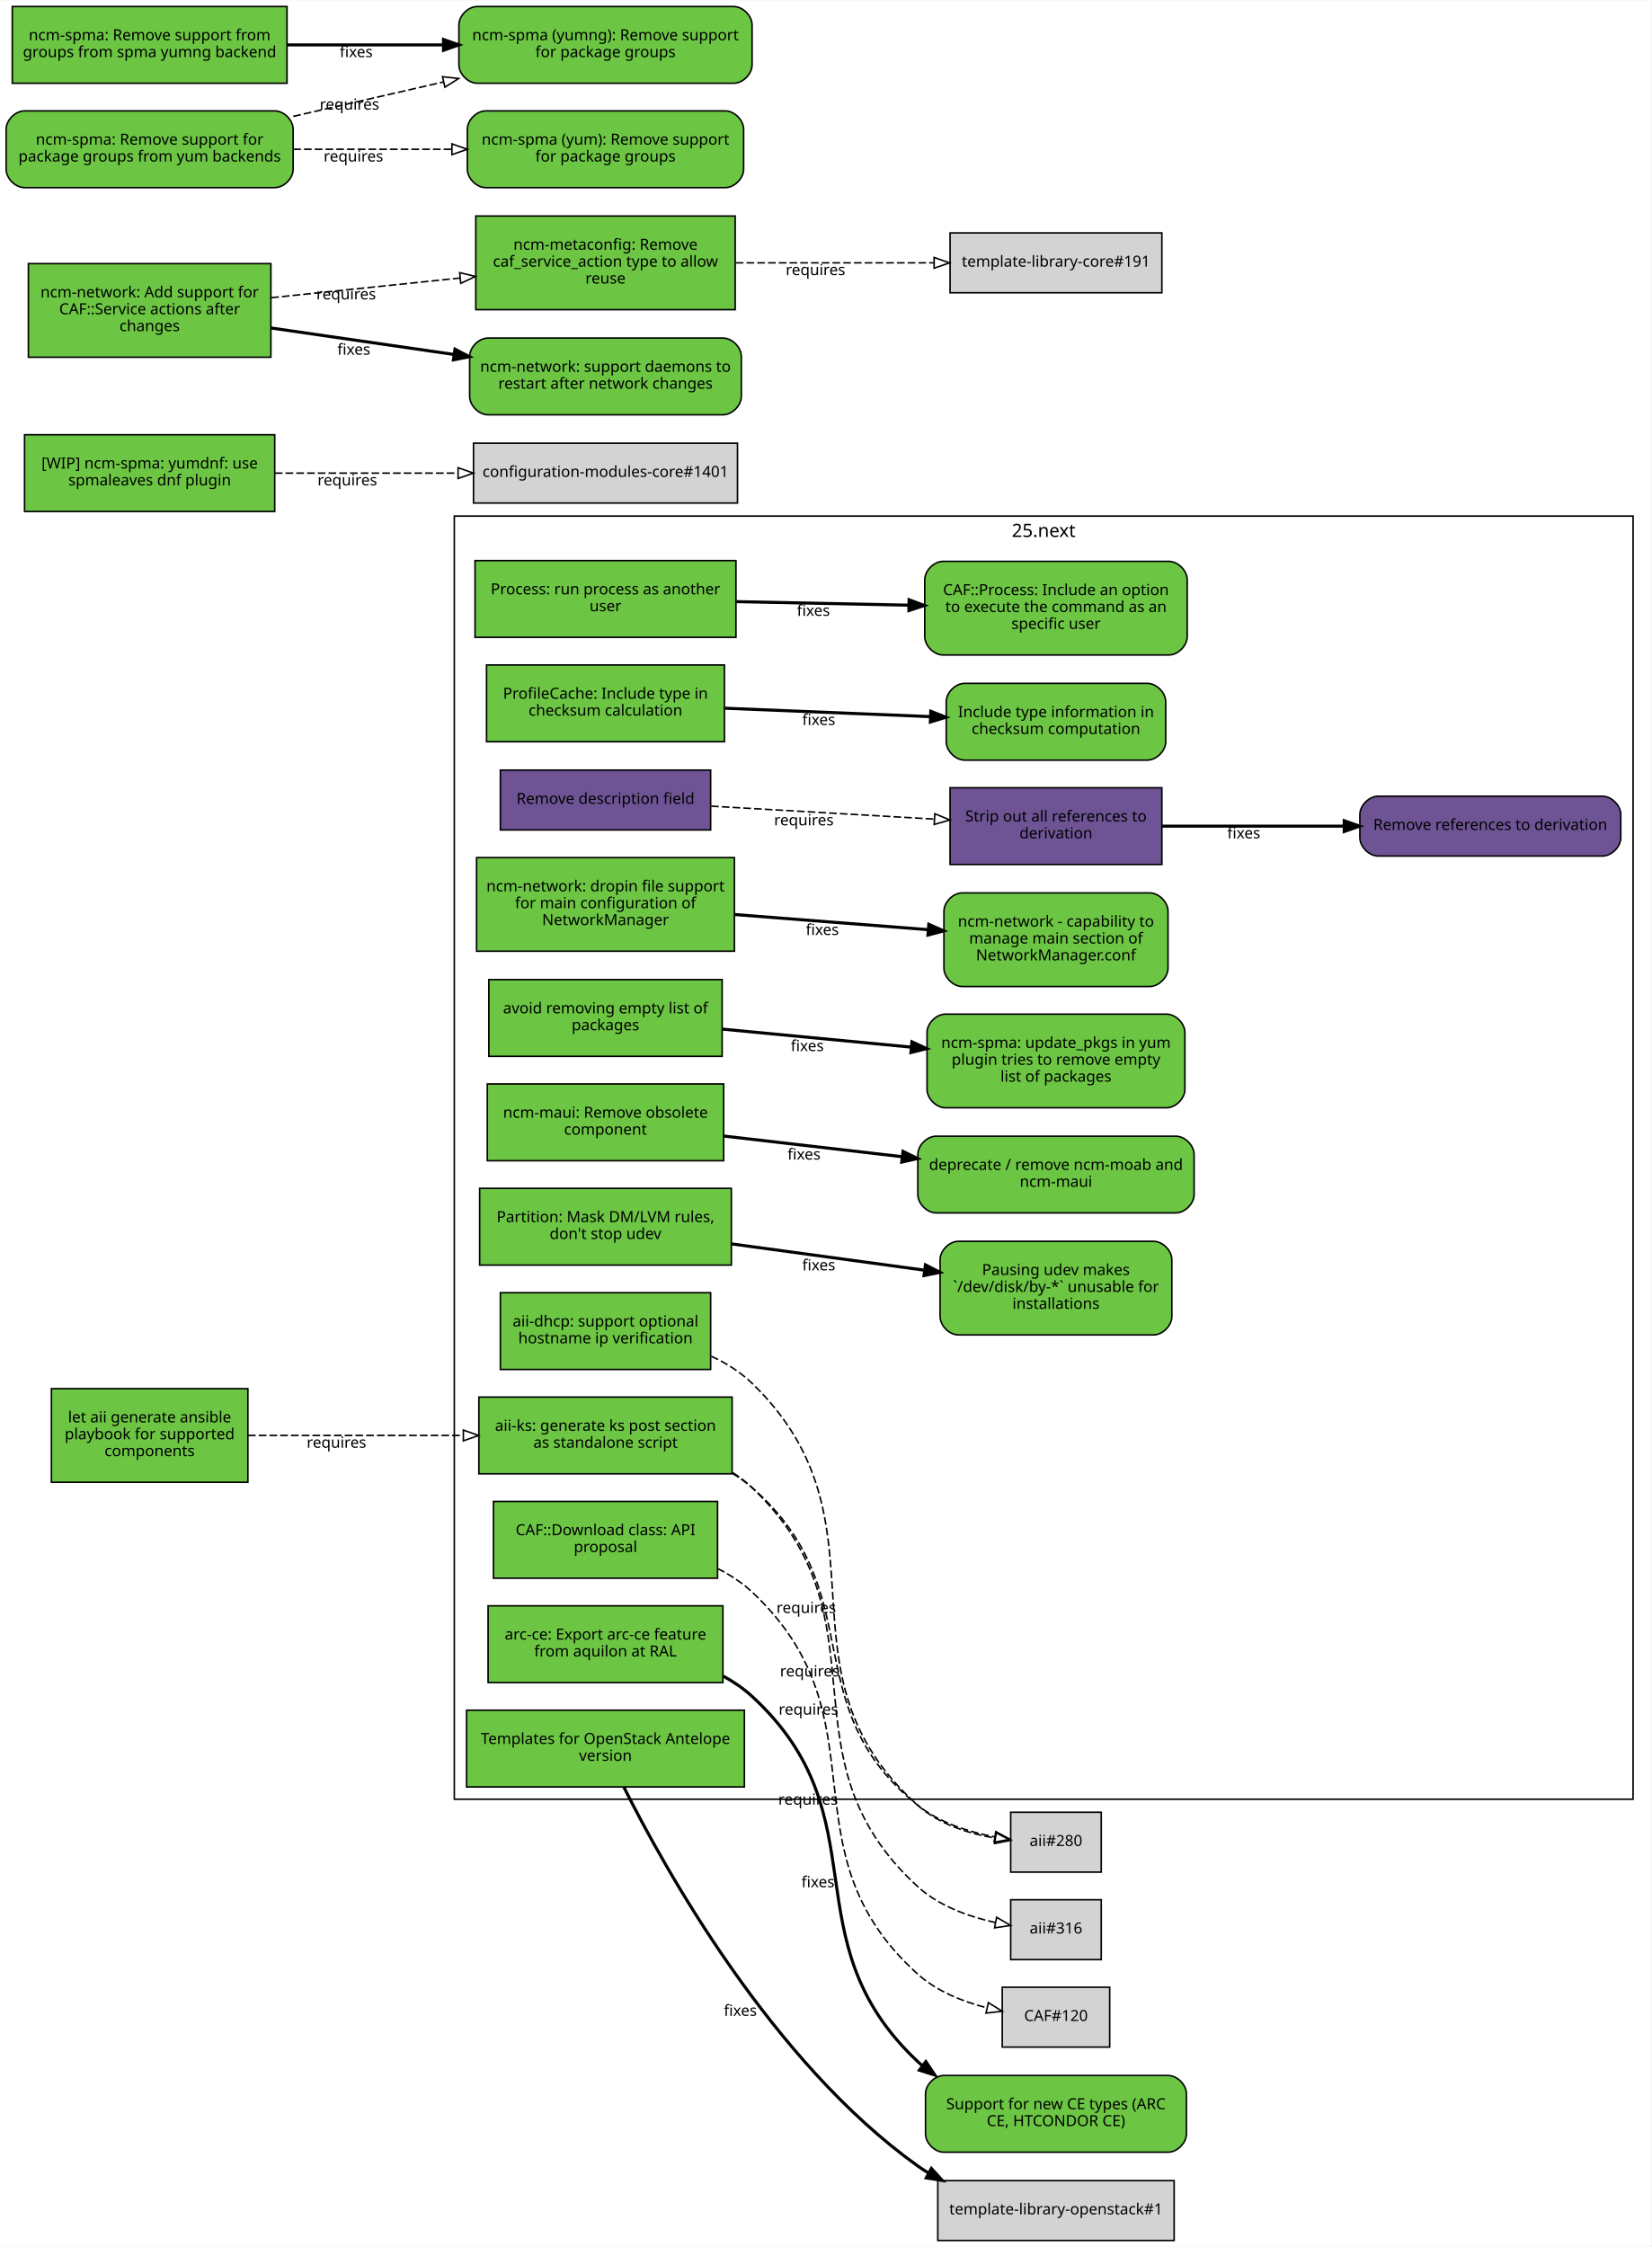
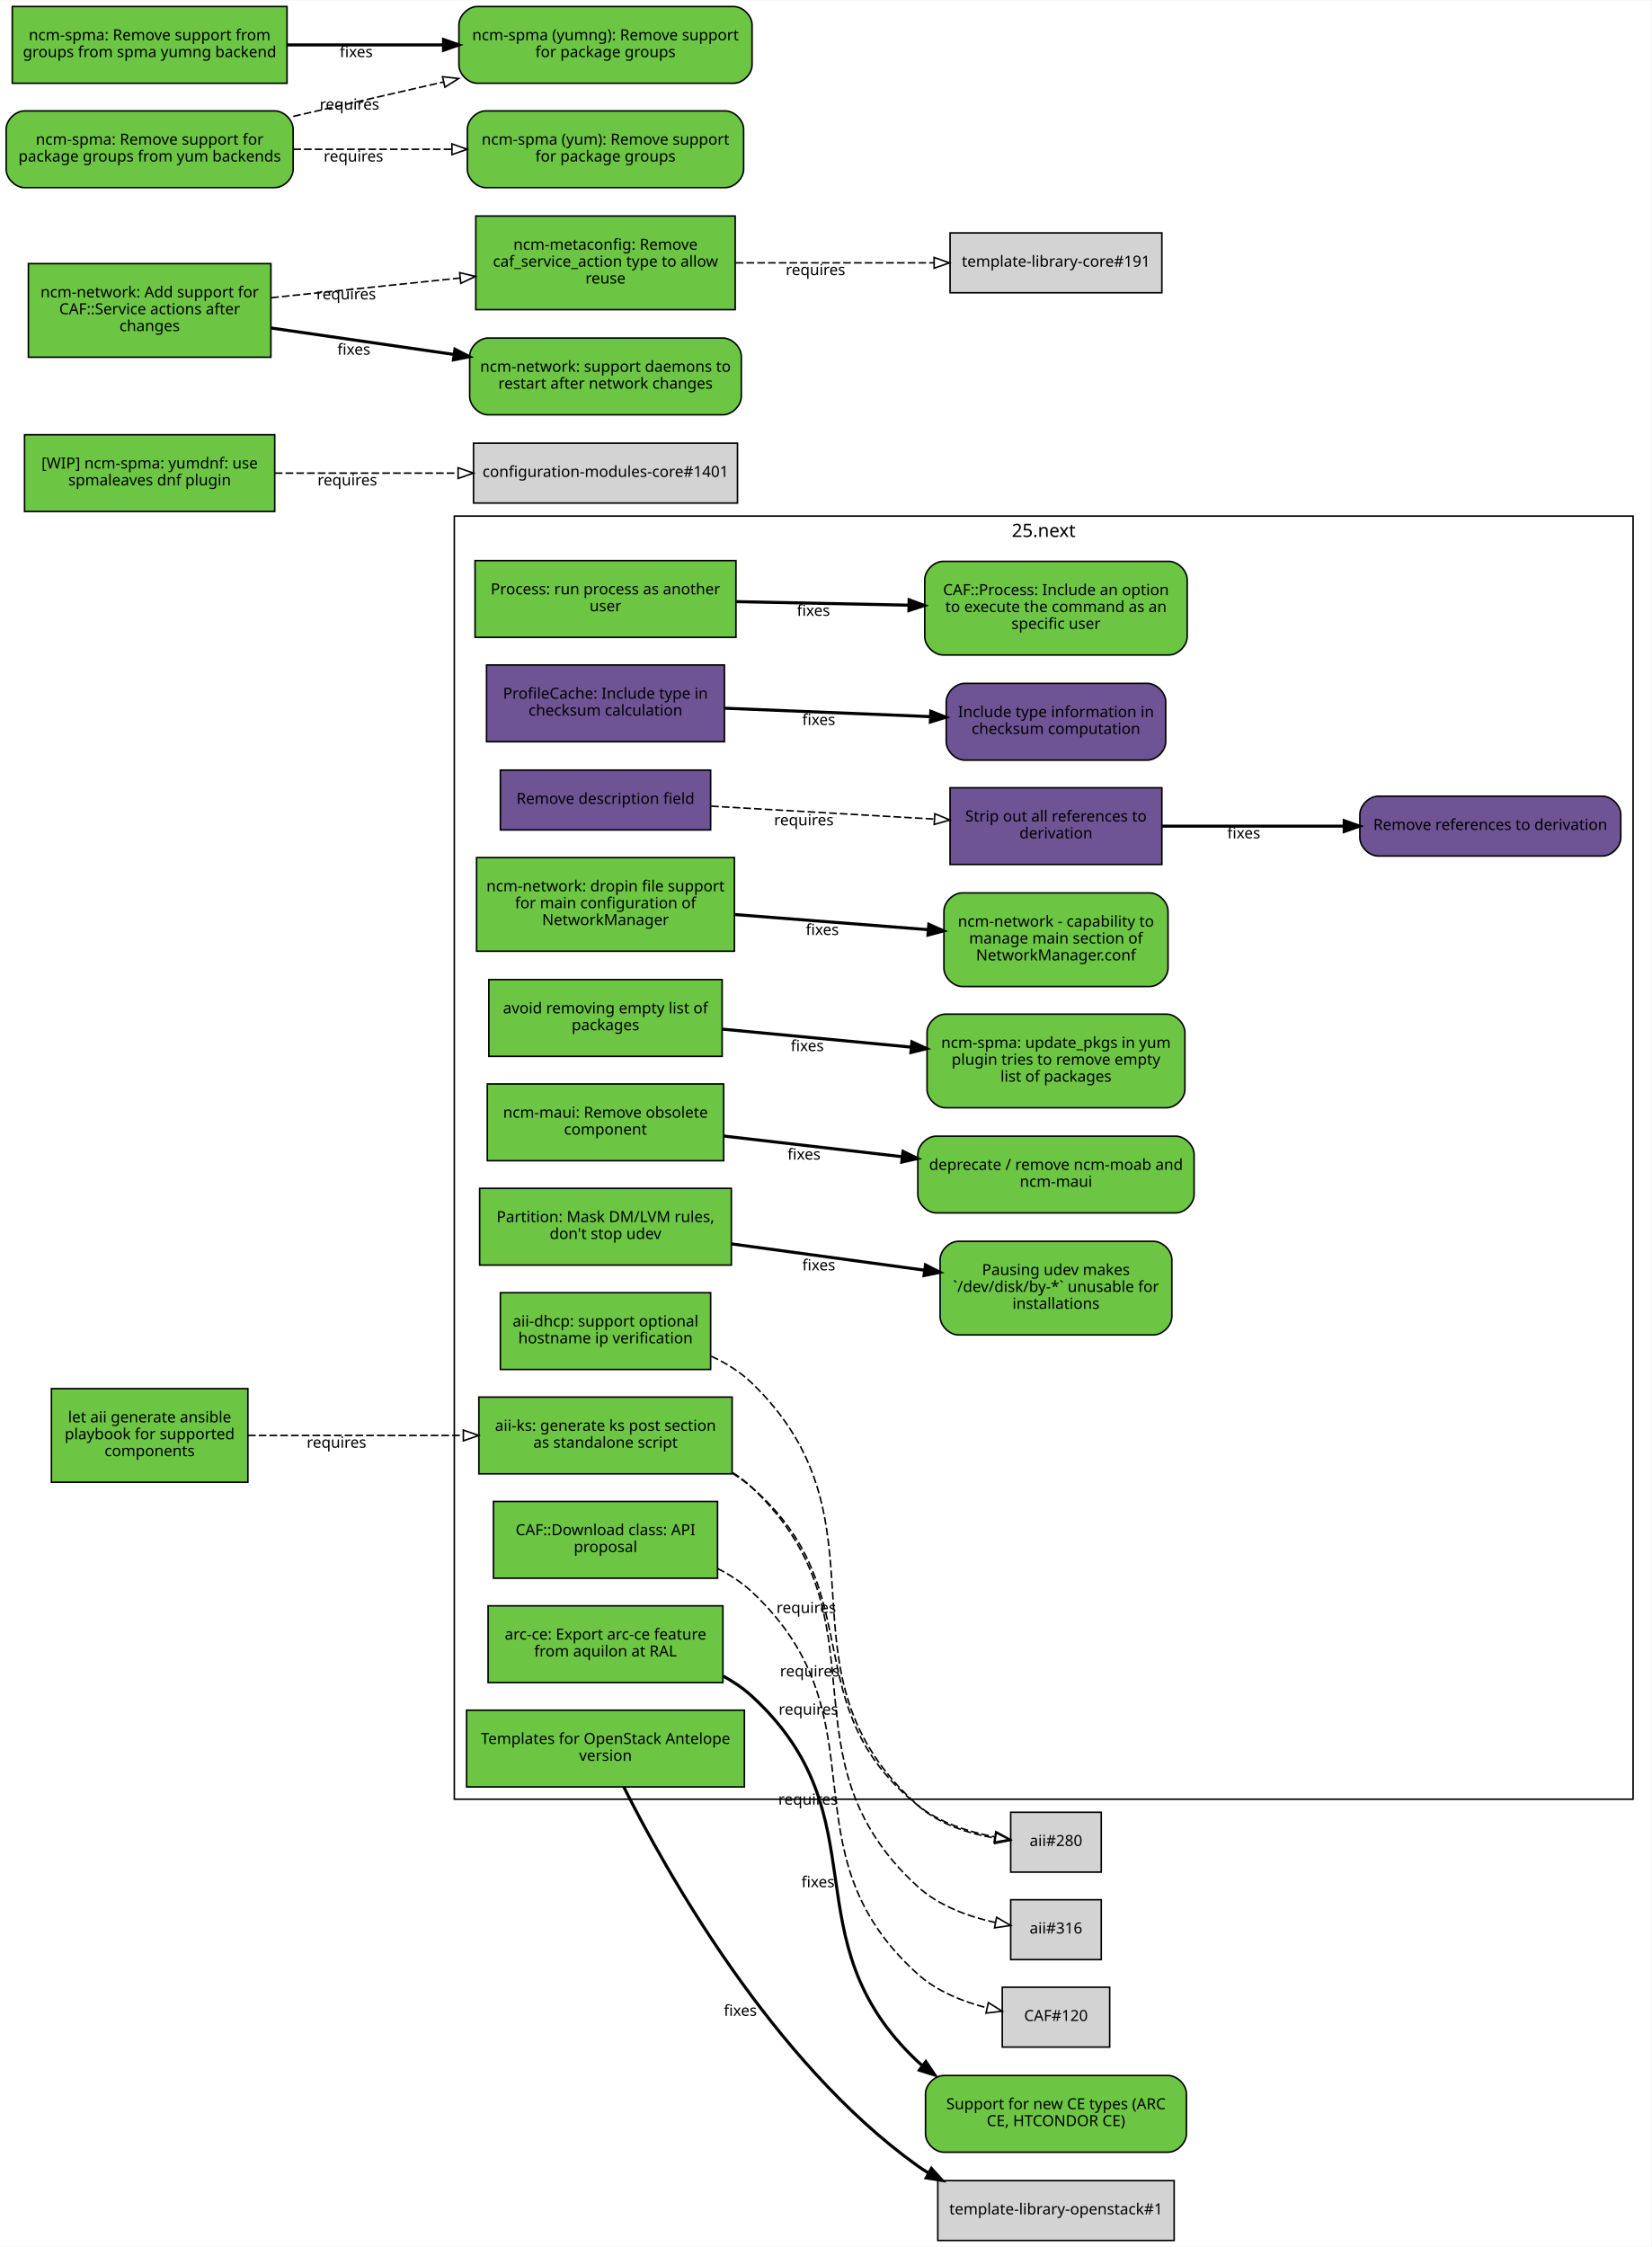
<svg xmlns="http://www.w3.org/2000/svg" xmlns:xlink="http://www.w3.org/1999/xlink" width="1076pt" height="1464pt" viewBox="0.00 0.00 1076.00 1463.50">
  <g id="graph0" class="graph" transform="scale(1 1) rotate(0) translate(4 1459.5)">
    <polygon fill="#ffffff" stroke="transparent" points="-4,4 -4,-1459.5 1072,-1459.5 1072,4 -4,4" />
    <g id="clust1" class="cluster">
      <polygon fill="none" stroke="#000000" points="292,-287.5 292,-1123.5 1060,-1123.5 1060,-287.5 292,-287.5" />
      <text text-anchor="middle" x="676" y="-1109.9" font-family="Sans" font-size="12.00" fill="#000000">25.next</text>
    </g>
    <g id="node1" class="node">
      <g id="a_node1">
        <a xlink:href="https://github.com/quattor/aii/pull/328" xlink:title="aii#328 (pull-request)" target="_parent">
          <polygon fill="#6cc644" stroke="#000000" points="473,-549.5 308,-549.5 308,-499.5 473,-499.5 473,-549.5" />
          <text text-anchor="middle" x="390.5" y="-527.5" font-family="Sans" font-size="10.00" fill="#000000">aii-ks: generate ks post section</text>
          <text text-anchor="middle" x="390.5" y="-516.5" font-family="Sans" font-size="10.00" fill="#000000">as standalone script</text>
        </a>
      </g>
    </g>
    <g id="node2" class="node">
      <polygon fill="#d3d3d3" stroke="#000000" points="713.5,-279 654.5,-279 654.5,-240 713.5,-240 713.5,-279" />
      <text text-anchor="middle" x="684" y="-257" font-family="Sans" font-size="10.00" fill="#000000">aii#280</text>
    </g>
    <g id="edge1" class="edge">
      <path fill="none" stroke="#000000" stroke-dasharray="5,2" d="M473.06,-499.894C477.655,-497.086 482.017,-493.965 486,-490.5 564.289,-422.391 513.003,-348.366 594,-283.5 608.111,-272.199 627.062,-266.191 643.933,-263.009" />
      <polygon fill="none" stroke="#000000" points="644.792,-266.416 654.108,-261.371 643.679,-259.505 644.792,-266.416" />
      <text text-anchor="middle" x="523.602" y="-367.506" font-family="Sans" font-size="10.00" fill="#000000">requires</text>
    </g>
    <g id="node3" class="node">
      <polygon fill="#d3d3d3" stroke="#000000" points="713.5,-222 654.5,-222 654.5,-183 713.5,-183 713.5,-222" />
      <text text-anchor="middle" x="684" y="-200" font-family="Sans" font-size="10.00" fill="#000000">aii#316</text>
    </g>
    <g id="edge2" class="edge">
      <path fill="none" stroke="#000000" stroke-dasharray="5,2" d="M473.421,-500.292C477.929,-497.386 482.171,-494.136 486,-490.5 576.735,-404.336 501.543,-314.813 594,-230.5 607.847,-217.873 627.317,-210.939 644.607,-207.133" />
      <polygon fill="none" stroke="#000000" points="645.318,-210.56 654.476,-205.234 643.995,-203.687 645.318,-210.56" />
      <text text-anchor="middle" x="522.737" y="-342.594" font-family="Sans" font-size="10.00" fill="#000000">requires</text>
    </g>
    <g id="node4" class="node">
      <g id="a_node4">
        <a xlink:href="https://github.com/quattor/aii/pull/299" xlink:title="aii#299 (pull-request)" target="_parent">
          <polygon fill="#6cc644" stroke="#000000" points="459,-617.5 322,-617.5 322,-567.5 459,-567.5 459,-617.5" />
          <text text-anchor="middle" x="390.5" y="-595.5" font-family="Sans" font-size="10.00" fill="#000000">aii-dhcp: support optional</text>
          <text text-anchor="middle" x="390.5" y="-584.5" font-family="Sans" font-size="10.00" fill="#000000">hostname ip verification</text>
        </a>
      </g>
    </g>
    <g id="edge3" class="edge">
      <path fill="none" stroke="#000000" stroke-dasharray="5,2" d="M459.381,-576.145C469.138,-571.616 478.414,-565.846 486,-558.5 580.332,-467.156 496.028,-370.928 594,-283.5 607.689,-271.285 626.921,-265.183 644.094,-262.175" />
      <polygon fill="none" stroke="#000000" points="645.058,-265.572 654.453,-260.675 644.055,-258.644 645.058,-265.572" />
      <text text-anchor="middle" x="521.309" y="-408.813" font-family="Sans" font-size="10.00" fill="#000000">requires</text>
    </g>
    <g id="node5" class="node">
      <g id="a_node5">
        <a xlink:href="https://github.com/quattor/aii/pull/331" xlink:title="aii#331 (pull-request)" target="_parent">
          <polygon fill="#6cc644" stroke="#000000" points="157.5,-555 29.5,-555 29.5,-494 157.5,-494 157.5,-555" />
          <text text-anchor="middle" x="93.5" y="-533" font-family="Sans" font-size="10.00" fill="#000000">let aii generate ansible</text>
          <text text-anchor="middle" x="93.5" y="-522" font-family="Sans" font-size="10.00" fill="#000000">playbook for supported</text>
          <text text-anchor="middle" x="93.5" y="-511" font-family="Sans" font-size="10.00" fill="#000000">components</text>
        </a>
      </g>
    </g>
    <g id="edge4" class="edge">
      <path fill="none" stroke="#000000" stroke-dasharray="5,2" d="M157.579,-524.5C198.481,-524.5 252.179,-524.5 297.707,-524.5" />
      <polygon fill="none" stroke="#000000" points="297.888,-528 307.888,-524.5 297.888,-521 297.888,-528" />
      <text text-anchor="middle" x="215.236" y="-516.5" font-family="Sans" font-size="10.00" fill="#000000">requires</text>
    </g>
    <g id="node6" class="node">
      <g id="a_node6">
        <a xlink:href="https://github.com/quattor/CAF/pull/257" xlink:title="CAF#257 (pull-request)" target="_parent">
          <polygon fill="#6cc644" stroke="#000000" points="475.5,-1094.5 305.5,-1094.5 305.5,-1044.5 475.5,-1044.5 475.5,-1094.5" />
          <text text-anchor="middle" x="390.5" y="-1072.5" font-family="Sans" font-size="10.00" fill="#000000">Process: run process as another</text>
          <text text-anchor="middle" x="390.5" y="-1061.5" font-family="Sans" font-size="10.00" fill="#000000">user</text>
        </a>
      </g>
    </g>
    <g id="node7" class="node">
      <g id="a_node7">
        <a xlink:href="https://github.com/quattor/CAF/issues/253" xlink:title="CAF#253 (issue)" target="_parent">
          <path fill="#6cc644" stroke="#000000" d="M757.5,-1094C757.5,-1094 610.5,-1094 610.5,-1094 604.5,-1094 598.5,-1088 598.5,-1082 598.5,-1082 598.5,-1045 598.5,-1045 598.5,-1039 604.5,-1033 610.5,-1033 610.5,-1033 757.5,-1033 757.5,-1033 763.5,-1033 769.5,-1039 769.5,-1045 769.5,-1045 769.5,-1082 769.5,-1082 769.5,-1088 763.5,-1094 757.5,-1094" />
          <text text-anchor="middle" x="684" y="-1072" font-family="Sans" font-size="10.00" fill="#000000">CAF::Process: Include an option</text>
          <text text-anchor="middle" x="684" y="-1061" font-family="Sans" font-size="10.00" fill="#000000">to execute the command as an</text>
          <text text-anchor="middle" x="684" y="-1050" font-family="Sans" font-size="10.00" fill="#000000">specific user</text>
        </a>
      </g>
    </g>
    <g id="edge5" class="edge">
      <path fill="none" stroke="#000000" stroke-width="2" d="M475.787,-1067.756C510.982,-1067.037 551.935,-1066.2 588.163,-1065.459" />
      <polygon fill="#000000" stroke="#000000" stroke-width="2" points="588.32,-1068.957 598.246,-1065.253 588.177,-1061.958 588.32,-1068.957" />
      <text text-anchor="middle" x="525.98" y="-1058.505" font-family="Sans" font-size="10.00" fill="#000000">fixes</text>
    </g>
    <g id="node8" class="node">
      <g id="a_node8">
        <a xlink:href="https://github.com/quattor/CAF/pull/110" xlink:title="CAF#110 (pull-request)" target="_parent">
          <polygon fill="#6cc644" stroke="#000000" points="463.5,-481.5 317.5,-481.5 317.5,-431.5 463.5,-431.5 463.5,-481.5" />
          <text text-anchor="middle" x="390.5" y="-459.5" font-family="Sans" font-size="10.00" fill="#000000">CAF::Download class: API</text>
          <text text-anchor="middle" x="390.5" y="-448.5" font-family="Sans" font-size="10.00" fill="#000000">proposal</text>
        </a>
      </g>
    </g>
    <g id="node9" class="node">
      <polygon fill="#d3d3d3" stroke="#000000" points="719,-165 649,-165 649,-126 719,-126 719,-165" />
      <text text-anchor="middle" x="684" y="-143" font-family="Sans" font-size="10.00" fill="#000000">CAF#120</text>
    </g>
    <g id="edge6" class="edge">
      <path fill="none" stroke="#000000" stroke-dasharray="5,2" d="M463.527,-437.803C471.709,-433.667 479.444,-428.63 486,-422.5 574.115,-340.118 504.239,-254.085 594,-173.5 606.386,-162.38 623.138,-155.677 638.831,-151.635" />
      <polygon fill="none" stroke="#000000" points="639.956,-154.969 648.934,-149.344 638.408,-148.142 639.956,-154.969" />
      <text text-anchor="middle" x="522.501" y="-283.929" font-family="Sans" font-size="10.00" fill="#000000">requires</text>
    </g>
    <g id="node10" class="node">
      <g id="a_node10">
        <a xlink:href="https://github.com/quattor/CCM/pull/216" xlink:title="CCM#216 (pull-request)" target="_parent">
-           <polygon fill="#6cc644" stroke="#000000" points="468,-1026.5 313,-1026.5 313,-976.5 468,-976.5 468,-1026.5" />
+           <polygon fill="#6e5494" stroke="#000000" points="468,-1026.5 313,-1026.5 313,-976.5 468,-976.5 468,-1026.5" />
          <text text-anchor="middle" x="390.5" y="-1004.5" font-family="Sans" font-size="10.00" fill="#000000">ProfileCache: Include type in</text>
          <text text-anchor="middle" x="390.5" y="-993.5" font-family="Sans" font-size="10.00" fill="#000000">checksum calculation</text>
        </a>
      </g>
    </g>
    <g id="node11" class="node">
      <g id="a_node11">
        <a xlink:href="https://github.com/quattor/CCM/issues/213" xlink:title="CCM#213 (issue)" target="_parent">
-           <path fill="#6cc644" stroke="#000000" d="M743.5,-1014.5C743.5,-1014.5 624.5,-1014.5 624.5,-1014.5 618.5,-1014.5 612.5,-1008.5 612.5,-1002.5 612.5,-1002.5 612.5,-976.5 612.5,-976.5 612.5,-970.5 618.5,-964.5 624.5,-964.5 624.5,-964.5 743.5,-964.5 743.5,-964.5 749.5,-964.5 755.5,-970.5 755.5,-976.5 755.5,-976.5 755.5,-1002.5 755.5,-1002.5 755.5,-1008.5 749.5,-1014.5 743.5,-1014.5" />
+           <path fill="#6e5494" stroke="#000000" d="M743.5,-1014.5C743.5,-1014.5 624.5,-1014.5 624.5,-1014.5 618.5,-1014.5 612.5,-1008.5 612.5,-1002.5 612.5,-1002.5 612.5,-976.5 612.5,-976.5 612.5,-970.5 618.5,-964.5 624.5,-964.5 624.5,-964.5 743.5,-964.5 743.5,-964.5 749.5,-964.5 755.5,-970.5 755.5,-976.5 755.5,-976.5 755.5,-1002.5 755.5,-1002.5 755.5,-1008.5 749.5,-1014.5 743.5,-1014.5" />
          <text text-anchor="middle" x="684" y="-992.5" font-family="Sans" font-size="10.00" fill="#000000">Include type information in</text>
          <text text-anchor="middle" x="684" y="-981.5" font-family="Sans" font-size="10.00" fill="#000000">checksum computation</text>
        </a>
      </g>
    </g>
    <g id="edge7" class="edge">
      <path fill="none" stroke="#000000" stroke-width="2" d="M468.382,-998.316C509.644,-996.629 560.3,-994.558 602.143,-992.847" />
      <polygon fill="#000000" stroke="#000000" stroke-width="2" points="602.454,-996.337 612.303,-992.431 602.168,-989.343 602.454,-996.337" />
      <text text-anchor="middle" x="529.448" y="-987.369" font-family="Sans" font-size="10.00" fill="#000000">fixes</text>
    </g>
    <g id="node12" class="node">
      <g id="a_node12">
        <a xlink:href="https://github.com/quattor/CCM/pull/215" xlink:title="CCM#215 (pull-request)" target="_parent">
          <polygon fill="#6e5494" stroke="#000000" points="459,-958 322,-958 322,-919 459,-919 459,-958" />
          <text text-anchor="middle" x="390.5" y="-936" font-family="Sans" font-size="10.00" fill="#000000">Remove description field</text>
        </a>
      </g>
    </g>
    <g id="node13" class="node">
      <g id="a_node13">
        <a xlink:href="https://github.com/quattor/CCM/pull/214" xlink:title="CCM#214 (pull-request)" target="_parent">
          <polygon fill="#6e5494" stroke="#000000" points="753,-946.5 615,-946.5 615,-896.5 753,-896.5 753,-946.5" />
          <text text-anchor="middle" x="684" y="-924.5" font-family="Sans" font-size="10.00" fill="#000000">Strip out all references to</text>
          <text text-anchor="middle" x="684" y="-913.5" font-family="Sans" font-size="10.00" fill="#000000">derivation</text>
        </a>
      </g>
    </g>
    <g id="edge8" class="edge">
      <path fill="none" stroke="#000000" stroke-dasharray="5,2" d="M459.313,-934.514C502.867,-931.991 559.324,-928.721 604.749,-926.09" />
      <polygon fill="none" stroke="#000000" points="605.075,-929.577 614.856,-925.505 604.67,-922.589 605.075,-929.577" />
      <text text-anchor="middle" x="519.747" y="-922" font-family="Sans" font-size="10.00" fill="#000000">requires</text>
    </g>
    <g id="node14" class="node">
      <g id="a_node14">
        <a xlink:href="https://github.com/quattor/CCM/issues/134" xlink:title="CCM#134 (issue)" target="_parent">
          <path fill="#6e5494" stroke="#000000" d="M1040,-941C1040,-941 894,-941 894,-941 888,-941 882,-935 882,-929 882,-929 882,-914 882,-914 882,-908 888,-902 894,-902 894,-902 1040,-902 1040,-902 1046,-902 1052,-908 1052,-914 1052,-914 1052,-929 1052,-929 1052,-935 1046,-941 1040,-941" />
          <text text-anchor="middle" x="967" y="-919" font-family="Sans" font-size="10.00" fill="#000000">Remove references to derivation</text>
        </a>
      </g>
    </g>
    <g id="edge9" class="edge">
      <path fill="none" stroke="#000000" stroke-width="2" d="M753.23,-921.5C788.83,-921.5 832.774,-921.5 871.542,-921.5" />
      <polygon fill="#000000" stroke="#000000" stroke-width="2" points="871.801,-925 881.801,-921.5 871.801,-918 871.801,-925" />
      <text text-anchor="middle" x="806.388" y="-913.5" font-family="Sans" font-size="10.00" fill="#000000">fixes</text>
    </g>
    <g id="node15" class="node">
      <g id="a_node15">
        <a xlink:href="https://github.com/quattor/configuration-modules-core/pull/1739" xlink:title="configuration-modules-core#1739 (pull-request)" target="_parent">
          <polygon fill="#6cc644" stroke="#000000" points="474.5,-901 306.5,-901 306.5,-840 474.5,-840 474.5,-901" />
          <text text-anchor="middle" x="390.5" y="-879" font-family="Sans" font-size="10.00" fill="#000000">ncm-network: dropin file support</text>
          <text text-anchor="middle" x="390.5" y="-868" font-family="Sans" font-size="10.00" fill="#000000">for main configuration of</text>
          <text text-anchor="middle" x="390.5" y="-857" font-family="Sans" font-size="10.00" fill="#000000">NetworkManager</text>
        </a>
      </g>
    </g>
    <g id="node16" class="node">
      <g id="a_node16">
        <a xlink:href="https://github.com/quattor/configuration-modules-core/issues/1740" xlink:title="configuration-modules-core#1740 (issue)" target="_parent">
          <path fill="#6cc644" stroke="#000000" d="M745,-878C745,-878 623,-878 623,-878 617,-878 611,-872 611,-866 611,-866 611,-829 611,-829 611,-823 617,-817 623,-817 623,-817 745,-817 745,-817 751,-817 757,-823 757,-829 757,-829 757,-866 757,-866 757,-872 751,-878 745,-878" />
          <text text-anchor="middle" x="684" y="-856" font-family="Sans" font-size="10.00" fill="#000000">ncm-network - capability to</text>
          <text text-anchor="middle" x="684" y="-845" font-family="Sans" font-size="10.00" fill="#000000">manage main section of</text>
          <text text-anchor="middle" x="684" y="-834" font-family="Sans" font-size="10.00" fill="#000000">NetworkManager.conf</text>
        </a>
      </g>
    </g>
    <g id="edge10" class="edge">
      <path fill="none" stroke="#000000" stroke-width="2" d="M474.605,-863.909C514.186,-860.807 561.25,-857.119 600.725,-854.026" />
      <polygon fill="#000000" stroke="#000000" stroke-width="2" points="601.155,-857.503 610.851,-853.232 600.608,-850.524 601.155,-857.503" />
      <text text-anchor="middle" x="531.777" y="-850.567" font-family="Sans" font-size="10.00" fill="#000000">fixes</text>
    </g>
    <g id="node17" class="node">
      <g id="a_node17">
        <a xlink:href="https://github.com/quattor/configuration-modules-core/pull/1554" xlink:title="configuration-modules-core#1554 (pull-request)" target="_parent">
          <polygon fill="#6cc644" stroke="#000000" points="466.5,-821.5 314.5,-821.5 314.5,-771.5 466.5,-771.5 466.5,-821.5" />
          <text text-anchor="middle" x="390.5" y="-799.5" font-family="Sans" font-size="10.00" fill="#000000">avoid removing empty list of</text>
          <text text-anchor="middle" x="390.5" y="-788.5" font-family="Sans" font-size="10.00" fill="#000000">packages</text>
        </a>
      </g>
    </g>
    <g id="node18" class="node">
      <g id="a_node18">
        <a xlink:href="https://github.com/quattor/configuration-modules-core/issues/1553" xlink:title="configuration-modules-core#1553 (issue)" target="_parent">
          <path fill="#6cc644" stroke="#000000" d="M756,-799C756,-799 612,-799 612,-799 606,-799 600,-793 600,-787 600,-787 600,-750 600,-750 600,-744 606,-738 612,-738 612,-738 756,-738 756,-738 762,-738 768,-744 768,-750 768,-750 768,-787 768,-787 768,-793 762,-799 756,-799" />
          <text text-anchor="middle" x="684" y="-777" font-family="Sans" font-size="10.00" fill="#000000">ncm-spma: update_pkgs in yum</text>
          <text text-anchor="middle" x="684" y="-766" font-family="Sans" font-size="10.00" fill="#000000">plugin tries to remove empty</text>
          <text text-anchor="middle" x="684" y="-755" font-family="Sans" font-size="10.00" fill="#000000">list of packages</text>
        </a>
      </g>
    </g>
    <g id="edge11" class="edge">
      <path fill="none" stroke="#000000" stroke-width="2" d="M466.848,-789.216C504.427,-785.631 550.078,-781.276 589.807,-777.486" />
      <polygon fill="#000000" stroke="#000000" stroke-width="2" points="590.149,-780.969 599.772,-776.535 589.485,-774.001 590.149,-780.969" />
      <text text-anchor="middle" x="521.96" y="-774.909" font-family="Sans" font-size="10.00" fill="#000000">fixes</text>
    </g>
    <g id="node19" class="node">
      <g id="a_node19">
        <a xlink:href="https://github.com/quattor/configuration-modules-core/pull/1507" xlink:title="configuration-modules-core#1507 (pull-request)" target="_parent">
          <polygon fill="#6cc644" stroke="#000000" points="175,-1176.5 12,-1176.5 12,-1126.5 175,-1126.5 175,-1176.5" />
          <text text-anchor="middle" x="93.5" y="-1154.5" font-family="Sans" font-size="10.00" fill="#000000">[WIP] ncm-spma: yumdnf: use</text>
          <text text-anchor="middle" x="93.5" y="-1143.5" font-family="Sans" font-size="10.00" fill="#000000">spmaleaves dnf plugin</text>
        </a>
      </g>
    </g>
    <g id="node20" class="node">
      <polygon fill="#d3d3d3" stroke="#000000" points="476.5,-1171 304.5,-1171 304.5,-1132 476.5,-1132 476.5,-1171" />
      <text text-anchor="middle" x="390.5" y="-1149" font-family="Sans" font-size="10.00" fill="#000000">configuration-modules-core#1401</text>
    </g>
    <g id="edge12" class="edge">
      <path fill="none" stroke="#000000" stroke-dasharray="5,2" d="M175.049,-1151.5C211.937,-1151.5 255.795,-1151.5 294.283,-1151.5" />
      <polygon fill="none" stroke="#000000" points="294.463,-1155 304.463,-1151.5 294.463,-1148 294.463,-1155" />
      <text text-anchor="middle" x="222.304" y="-1143.5" font-family="Sans" font-size="10.00" fill="#000000">requires</text>
    </g>
    <g id="node21" class="node">
      <g id="a_node21">
        <a xlink:href="https://github.com/quattor/configuration-modules-core/pull/1336" xlink:title="configuration-modules-core#1336 (pull-request)" target="_parent">
          <polygon fill="#6cc644" stroke="#000000" points="172.5,-1288 14.5,-1288 14.5,-1227 172.5,-1227 172.5,-1288" />
          <text text-anchor="middle" x="93.5" y="-1266" font-family="Sans" font-size="10.00" fill="#000000">ncm-network: Add support for</text>
          <text text-anchor="middle" x="93.5" y="-1255" font-family="Sans" font-size="10.00" fill="#000000">CAF::Service actions after</text>
          <text text-anchor="middle" x="93.5" y="-1244" font-family="Sans" font-size="10.00" fill="#000000">changes</text>
        </a>
      </g>
    </g>
    <g id="node22" class="node">
      <g id="a_node22">
        <a xlink:href="https://github.com/quattor/configuration-modules-core/pull/1335" xlink:title="configuration-modules-core#1335 (pull-request)" target="_parent">
          <polygon fill="#6cc644" stroke="#000000" points="475,-1319 306,-1319 306,-1258 475,-1258 475,-1319" />
          <text text-anchor="middle" x="390.5" y="-1297" font-family="Sans" font-size="10.00" fill="#000000">ncm-metaconfig: Remove</text>
          <text text-anchor="middle" x="390.5" y="-1286" font-family="Sans" font-size="10.00" fill="#000000">caf_service_action type to allow</text>
          <text text-anchor="middle" x="390.5" y="-1275" font-family="Sans" font-size="10.00" fill="#000000">reuse</text>
        </a>
      </g>
    </g>
    <g id="edge13" class="edge">
      <path fill="none" stroke="#000000" stroke-dasharray="5,2" d="M172.7,-1265.767C210.561,-1269.718 256.17,-1274.479 295.847,-1278.62" />
      <polygon fill="none" stroke="#000000" points="295.488,-1282.102 305.798,-1279.659 296.215,-1275.14 295.488,-1282.102" />
      <text text-anchor="middle" x="221.535" y="-1264.69" font-family="Sans" font-size="10.00" fill="#000000">requires</text>
    </g>
    <g id="node23" class="node">
      <g id="a_node23">
        <a xlink:href="https://github.com/quattor/configuration-modules-core/issues/1071" xlink:title="configuration-modules-core#1071 (issue)" target="_parent">
          <path fill="#6cc644" stroke="#000000" d="M467,-1239.5C467,-1239.5 314,-1239.5 314,-1239.5 308,-1239.5 302,-1233.5 302,-1227.5 302,-1227.5 302,-1201.5 302,-1201.5 302,-1195.5 308,-1189.5 314,-1189.5 314,-1189.5 467,-1189.5 467,-1189.5 473,-1189.5 479,-1195.5 479,-1201.5 479,-1201.5 479,-1227.5 479,-1227.5 479,-1233.5 473,-1239.5 467,-1239.5" />
          <text text-anchor="middle" x="390.5" y="-1217.5" font-family="Sans" font-size="10.00" fill="#000000">ncm-network: support daemons to</text>
          <text text-anchor="middle" x="390.5" y="-1206.5" font-family="Sans" font-size="10.00" fill="#000000">restart after network changes</text>
        </a>
      </g>
    </g>
    <g id="edge14" class="edge">
      <path fill="none" stroke="#000000" stroke-width="2" d="M172.7,-1246.033C209.218,-1240.746 252.943,-1234.416 291.601,-1228.819" />
      <polygon fill="#000000" stroke="#000000" stroke-width="2" points="292.439,-1232.234 301.834,-1227.337 291.436,-1225.306 292.439,-1232.234" />
      <text text-anchor="middle" x="226.548" y="-1228.645" font-family="Sans" font-size="10.00" fill="#000000">fixes</text>
    </g>
    <g id="node24" class="node">
      <polygon fill="#d3d3d3" stroke="#000000" points="753,-1308 615,-1308 615,-1269 753,-1269 753,-1308" />
      <text text-anchor="middle" x="684" y="-1286" font-family="Sans" font-size="10.00" fill="#000000">template-library-core#191</text>
    </g>
    <g id="edge15" class="edge">
      <path fill="none" stroke="#000000" stroke-dasharray="5,2" d="M475.392,-1288.5C516.041,-1288.5 564.441,-1288.5 604.383,-1288.5" />
      <polygon fill="none" stroke="#000000" points="604.61,-1292 614.61,-1288.5 604.61,-1285 604.61,-1292" />
      <text text-anchor="middle" x="527.328" y="-1280.5" font-family="Sans" font-size="10.00" fill="#000000">requires</text>
    </g>
    <g id="node25" class="node">
      <g id="a_node25">
        <a xlink:href="https://github.com/quattor/configuration-modules-core/pull/1148" xlink:title="configuration-modules-core#1148 (pull-request)" target="_parent">
          <polygon fill="#6cc644" stroke="#000000" points="183,-1455.5 4,-1455.5 4,-1405.5 183,-1405.5 183,-1455.5" />
          <text text-anchor="middle" x="93.5" y="-1433.5" font-family="Sans" font-size="10.00" fill="#000000">ncm-spma: Remove support from</text>
          <text text-anchor="middle" x="93.5" y="-1422.5" font-family="Sans" font-size="10.00" fill="#000000">groups from spma yumng backend</text>
        </a>
      </g>
    </g>
    <g id="node26" class="node">
      <g id="a_node26">
        <a xlink:href="https://github.com/quattor/configuration-modules-core/issues/952" xlink:title="configuration-modules-core#952 (issue)" target="_parent">
          <path fill="#6cc644" stroke="#000000" d="M474,-1455.5C474,-1455.5 307,-1455.5 307,-1455.5 301,-1455.5 295,-1449.5 295,-1443.5 295,-1443.5 295,-1417.5 295,-1417.5 295,-1411.5 301,-1405.5 307,-1405.5 307,-1405.5 474,-1405.5 474,-1405.5 480,-1405.5 486,-1411.5 486,-1417.5 486,-1417.5 486,-1443.5 486,-1443.5 486,-1449.5 480,-1455.5 474,-1455.5" />
          <text text-anchor="middle" x="390.5" y="-1433.5" font-family="Sans" font-size="10.00" fill="#000000">ncm-spma (yumng): Remove support</text>
          <text text-anchor="middle" x="390.5" y="-1422.5" font-family="Sans" font-size="10.00" fill="#000000">for package groups</text>
        </a>
      </g>
    </g>
    <g id="edge16" class="edge">
      <path fill="none" stroke="#000000" stroke-width="2" d="M183.013,-1430.5C215.054,-1430.5 251.469,-1430.5 284.753,-1430.5" />
      <polygon fill="#000000" stroke="#000000" stroke-width="2" points="284.973,-1434 294.973,-1430.5 284.973,-1427 284.973,-1434" />
      <text text-anchor="middle" x="228.088" y="-1422.5" font-family="Sans" font-size="10.00" fill="#000000">fixes</text>
    </g>
    <g id="node27" class="node">
      <g id="a_node27">
        <a xlink:href="https://github.com/quattor/configuration-modules-core/issues/950" xlink:title="configuration-modules-core#950 (issue)" target="_parent">
          <path fill="#6cc644" stroke="#000000" d="M175,-1387.5C175,-1387.5 12,-1387.5 12,-1387.5 6,-1387.5 0,-1381.5 0,-1375.5 0,-1375.5 0,-1349.5 0,-1349.5 0,-1343.5 6,-1337.5 12,-1337.5 12,-1337.5 175,-1337.5 175,-1337.5 181,-1337.5 187,-1343.5 187,-1349.5 187,-1349.5 187,-1375.5 187,-1375.5 187,-1381.5 181,-1387.5 175,-1387.5" />
          <text text-anchor="middle" x="93.5" y="-1365.5" font-family="Sans" font-size="10.00" fill="#000000">ncm-spma: Remove support for</text>
          <text text-anchor="middle" x="93.5" y="-1354.5" font-family="Sans" font-size="10.00" fill="#000000">package groups from yum backends</text>
        </a>
      </g>
    </g>
    <g id="edge18" class="edge">
      <path fill="none" stroke="#000000" stroke-dasharray="5,2" d="M187.065,-1383.922C218.191,-1391.049 253.066,-1399.034 285.03,-1406.352" />
      <polygon fill="none" stroke="#000000" points="284.32,-1409.78 294.849,-1408.6 285.883,-1402.957 284.32,-1409.78" />
      <text text-anchor="middle" x="223.685" y="-1388.313" font-family="Sans" font-size="10.00" fill="#000000">requires</text>
    </g>
    <g id="node28" class="node">
      <g id="a_node28">
        <a xlink:href="https://github.com/quattor/configuration-modules-core/issues/951" xlink:title="configuration-modules-core#951 (issue)" target="_parent">
          <path fill="#6cc644" stroke="#000000" d="M468.5,-1387.5C468.5,-1387.5 312.5,-1387.5 312.5,-1387.5 306.5,-1387.5 300.5,-1381.5 300.5,-1375.5 300.5,-1375.5 300.5,-1349.5 300.5,-1349.5 300.5,-1343.5 306.5,-1337.5 312.5,-1337.5 312.5,-1337.5 468.5,-1337.5 468.5,-1337.5 474.5,-1337.5 480.5,-1343.5 480.5,-1349.5 480.5,-1349.5 480.5,-1375.5 480.5,-1375.5 480.5,-1381.5 474.5,-1387.5 468.5,-1387.5" />
          <text text-anchor="middle" x="390.5" y="-1365.5" font-family="Sans" font-size="10.00" fill="#000000">ncm-spma (yum): Remove support</text>
          <text text-anchor="middle" x="390.5" y="-1354.5" font-family="Sans" font-size="10.00" fill="#000000">for package groups</text>
        </a>
      </g>
    </g>
    <g id="edge17" class="edge">
      <path fill="none" stroke="#000000" stroke-dasharray="5,2" d="M187.065,-1362.5C219.887,-1362.5 256.876,-1362.5 290.225,-1362.5" />
      <polygon fill="none" stroke="#000000" points="290.45,-1366 300.449,-1362.5 290.449,-1359 290.45,-1366" />
      <text text-anchor="middle" x="226.286" y="-1354.5" font-family="Sans" font-size="10.00" fill="#000000">requires</text>
    </g>
    <g id="node29" class="node">
      <g id="a_node29">
        <a xlink:href="https://github.com/quattor/configuration-modules-grid/pull/151" xlink:title="configuration-modules-grid#151 (pull-request)" target="_parent">
          <polygon fill="#6cc644" stroke="#000000" points="467.5,-753.5 313.5,-753.5 313.5,-703.5 467.5,-703.5 467.5,-753.5" />
          <text text-anchor="middle" x="390.5" y="-731.5" font-family="Sans" font-size="10.00" fill="#000000">ncm-maui: Remove obsolete</text>
          <text text-anchor="middle" x="390.5" y="-720.5" font-family="Sans" font-size="10.00" fill="#000000">component</text>
        </a>
      </g>
    </g>
    <g id="node30" class="node">
      <g id="a_node30">
        <a xlink:href="https://github.com/quattor/configuration-modules-grid/issues/85" xlink:title="configuration-modules-grid#85 (issue)" target="_parent">
          <path fill="#6cc644" stroke="#000000" d="M762,-719.5C762,-719.5 606,-719.5 606,-719.5 600,-719.5 594,-713.5 594,-707.5 594,-707.5 594,-681.5 594,-681.5 594,-675.5 600,-669.5 606,-669.5 606,-669.5 762,-669.5 762,-669.5 768,-669.5 774,-675.5 774,-681.5 774,-681.5 774,-707.5 774,-707.5 774,-713.5 768,-719.5 762,-719.5" />
          <text text-anchor="middle" x="684" y="-697.5" font-family="Sans" font-size="10.00" fill="#000000">deprecate / remove ncm-moab and</text>
          <text text-anchor="middle" x="684" y="-686.5" font-family="Sans" font-size="10.00" fill="#000000">ncm-maui</text>
        </a>
      </g>
    </g>
    <g id="edge19" class="edge">
      <path fill="none" stroke="#000000" stroke-width="2" d="M467.614,-719.567C503.161,-715.449 545.805,-710.509 583.803,-706.107" />
      <polygon fill="#000000" stroke="#000000" stroke-width="2" points="584.34,-709.568 593.871,-704.941 583.534,-702.615 584.34,-709.568" />
      <text text-anchor="middle" x="519.847" y="-704.242" font-family="Sans" font-size="10.00" fill="#000000">fixes</text>
    </g>
    <g id="node31" class="node">
      <g id="a_node31">
        <a xlink:href="https://github.com/quattor/ncm-lib-blockdevices/pull/106" xlink:title="ncm-lib-blockdevices#106 (pull-request)" target="_parent">
          <polygon fill="#6cc644" stroke="#000000" points="472.5,-685.5 308.5,-685.5 308.5,-635.5 472.5,-635.5 472.5,-685.5" />
          <text text-anchor="middle" x="390.5" y="-663.5" font-family="Sans" font-size="10.00" fill="#000000">Partition: Mask DM/LVM rules,</text>
          <text text-anchor="middle" x="390.5" y="-652.5" font-family="Sans" font-size="10.00" fill="#000000">don't stop udev</text>
        </a>
      </g>
    </g>
    <g id="node32" class="node">
      <g id="a_node32">
        <a xlink:href="https://github.com/quattor/ncm-lib-blockdevices/issues/105" xlink:title="ncm-lib-blockdevices#105 (issue)" target="_parent">
          <path fill="#6cc644" stroke="#000000" d="M747.5,-651C747.5,-651 620.5,-651 620.5,-651 614.5,-651 608.5,-645 608.5,-639 608.5,-639 608.5,-602 608.5,-602 608.5,-596 614.5,-590 620.5,-590 620.5,-590 747.5,-590 747.5,-590 753.5,-590 759.5,-596 759.5,-602 759.5,-602 759.5,-639 759.5,-639 759.5,-645 753.5,-651 747.5,-651" />
          <text text-anchor="middle" x="684" y="-629" font-family="Sans" font-size="10.00" fill="#000000">Pausing udev makes</text>
          <text text-anchor="middle" x="684" y="-618" font-family="Sans" font-size="10.00" fill="#000000">`/dev/disk/by-*` unusable for</text>
          <text text-anchor="middle" x="684" y="-607" font-family="Sans" font-size="10.00" fill="#000000">installations</text>
        </a>
      </g>
    </g>
    <g id="edge20" class="edge">
      <path fill="none" stroke="#000000" stroke-width="2" d="M472.646,-649.305C511.887,-643.957 558.827,-637.559 598.493,-632.154" />
      <polygon fill="#000000" stroke="#000000" stroke-width="2" points="598.976,-635.62 608.411,-630.802 598.03,-628.684 598.976,-635.62" />
      <text text-anchor="middle" x="529.472" y="-632.061" font-family="Sans" font-size="10.00" fill="#000000">fixes</text>
    </g>
    <g id="node33" class="node">
      <g id="a_node33">
        <a xlink:href="https://github.com/quattor/template-library-grid/pull/232" xlink:title="template-library-grid#232 (pull-request)" target="_parent">
          <polygon fill="#6cc644" stroke="#000000" points="467,-413.5 314,-413.5 314,-363.5 467,-363.5 467,-413.5" />
          <text text-anchor="middle" x="390.5" y="-391.5" font-family="Sans" font-size="10.00" fill="#000000">arc-ce: Export arc-ce feature</text>
          <text text-anchor="middle" x="390.5" y="-380.5" font-family="Sans" font-size="10.00" fill="#000000">from aquilon at RAL</text>
        </a>
      </g>
    </g>
    <g id="node34" class="node">
      <g id="a_node34">
        <a xlink:href="https://github.com/quattor/template-library-grid/issues/221" xlink:title="template-library-grid#221 (issue)" target="_parent">
          <path fill="#6cc644" stroke="#000000" d="M757,-107.5C757,-107.5 611,-107.5 611,-107.5 605,-107.5 599,-101.5 599,-95.5 599,-95.5 599,-69.5 599,-69.5 599,-63.5 605,-57.5 611,-57.5 611,-57.5 757,-57.5 757,-57.5 763,-57.5 769,-63.5 769,-69.5 769,-69.5 769,-95.5 769,-95.5 769,-101.5 763,-107.5 757,-107.5" />
          <text text-anchor="middle" x="684" y="-85.5" font-family="Sans" font-size="10.00" fill="#000000">Support for new CE types (ARC</text>
          <text text-anchor="middle" x="684" y="-74.5" font-family="Sans" font-size="10.00" fill="#000000">CE, HTCONDOR CE)</text>
        </a>
      </g>
    </g>
    <g id="edge21" class="edge">
      <path fill="none" stroke="#000000" stroke-width="2" d="M467.252,-367.693C474.035,-363.982 480.429,-359.622 486,-354.5 571.512,-275.883 509.246,-195.933 594,-116.5 594.96,-115.6 595.946,-114.724 596.955,-113.871" />
      <polygon fill="#000000" stroke="#000000" stroke-width="2" points="599.209,-116.555 605.115,-107.758 595.013,-110.952 599.209,-116.555" />
      <text text-anchor="middle" x="528.949" y="-230.135" font-family="Sans" font-size="10.00" fill="#000000">fixes</text>
    </g>
    <g id="node35" class="node">
      <g id="a_node35">
        <a xlink:href="https://github.com/quattor/template-library-openstack/pull/63" xlink:title="template-library-openstack#63 (pull-request)" target="_parent">
          <polygon fill="#6cc644" stroke="#000000" points="481,-345.5 300,-345.5 300,-295.5 481,-295.5 481,-345.5" />
          <text text-anchor="middle" x="390.5" y="-323.5" font-family="Sans" font-size="10.00" fill="#000000">Templates for OpenStack Antelope</text>
          <text text-anchor="middle" x="390.5" y="-312.5" font-family="Sans" font-size="10.00" fill="#000000">version</text>
        </a>
      </g>
    </g>
    <g id="node36" class="node">
      <polygon fill="#d3d3d3" stroke="#000000" points="761,-39 607,-39 607,0 761,0 761,-39" />
      <text text-anchor="middle" x="684" y="-17" font-family="Sans" font-size="10.00" fill="#000000">template-library-openstack#1</text>
    </g>
    <g id="edge22" class="edge">
      <path fill="none" stroke="#000000" stroke-width="2" d="M402.47,-295.39C429.204,-241.96 498.968,-116.358 594,-48.5 596.163,-46.956 598.412,-45.491 600.727,-44.102" />
      <polygon fill="#000000" stroke="#000000" stroke-width="2" points="602.822,-46.948 609.949,-39.108 599.489,-40.792 602.822,-46.948" />
      <text text-anchor="middle" x="478.379" y="-146.364" font-family="Sans" font-size="10.00" fill="#000000">fixes</text>
    </g>
  </g>
</svg>
